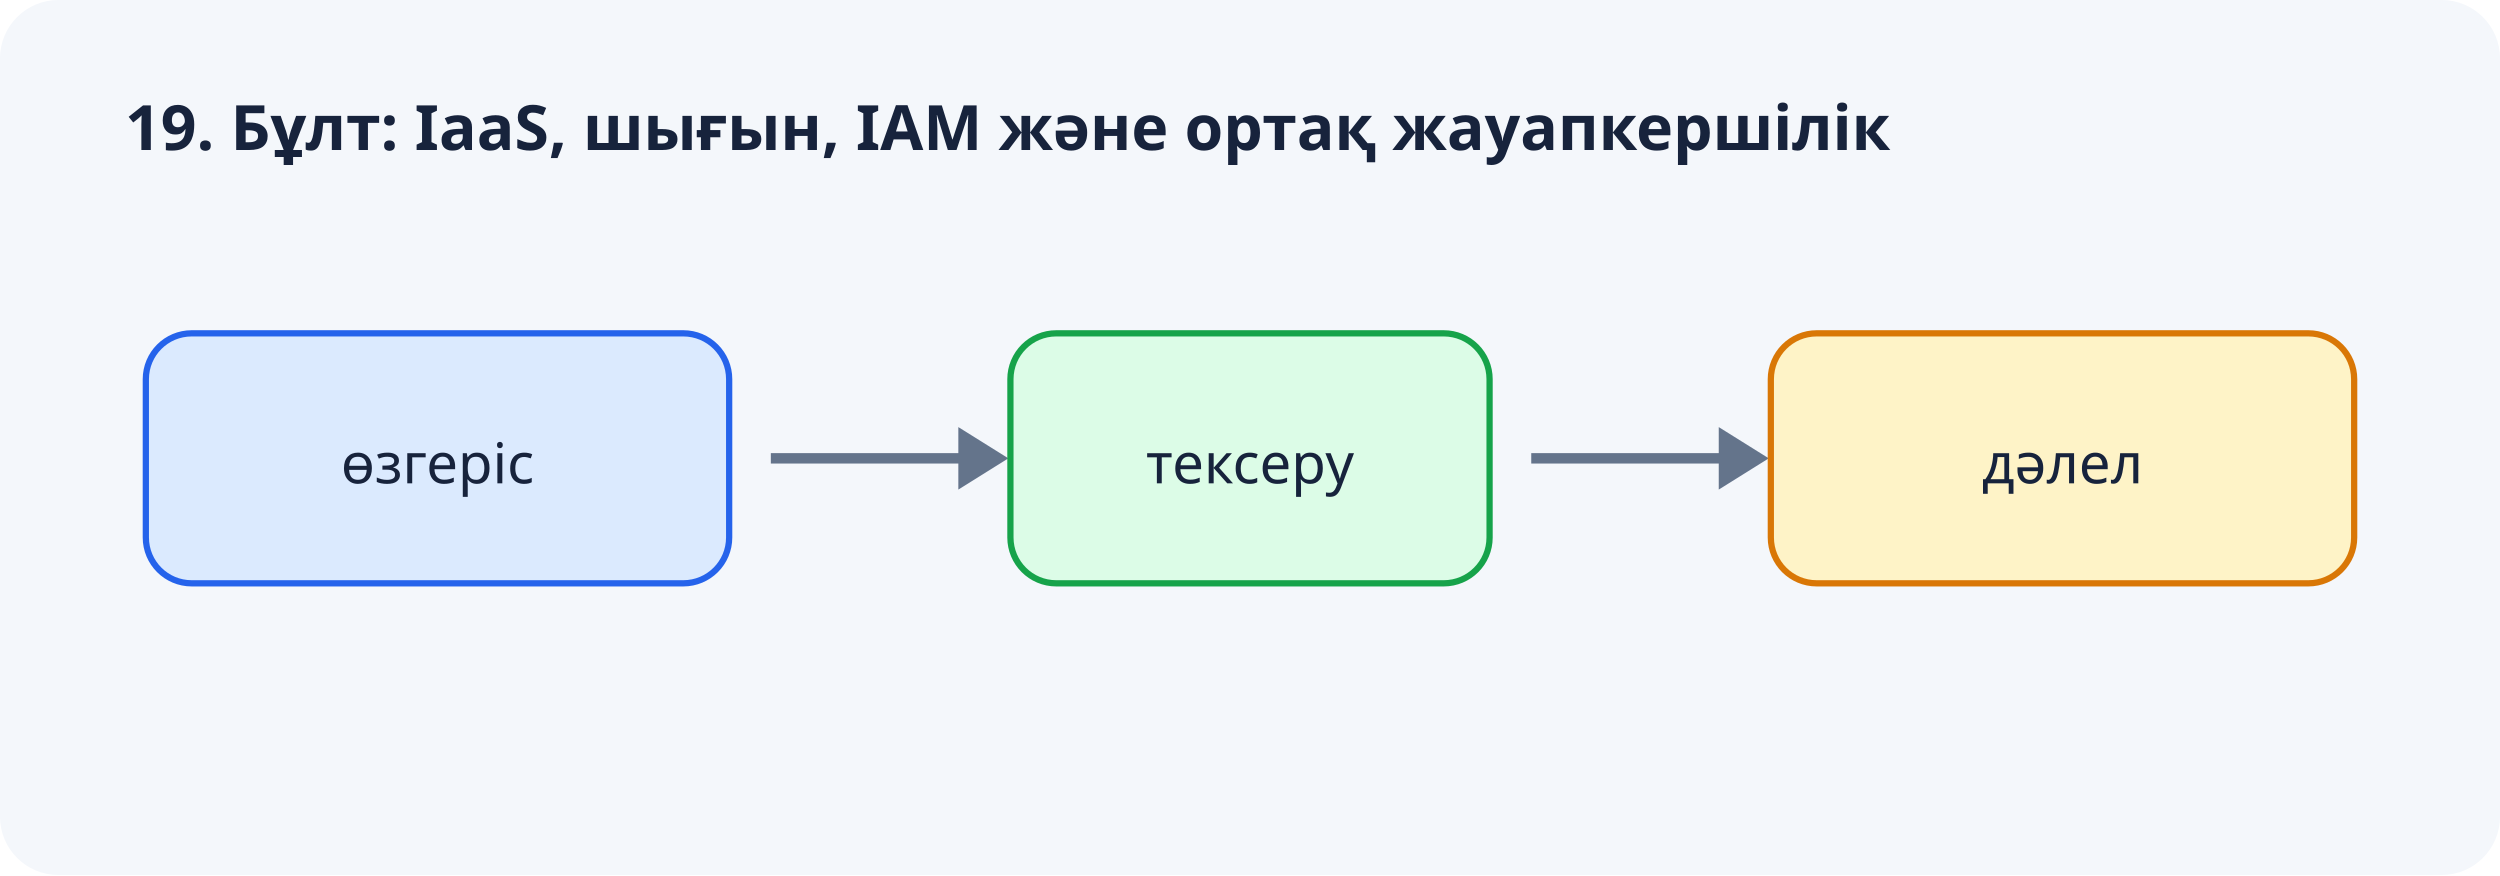
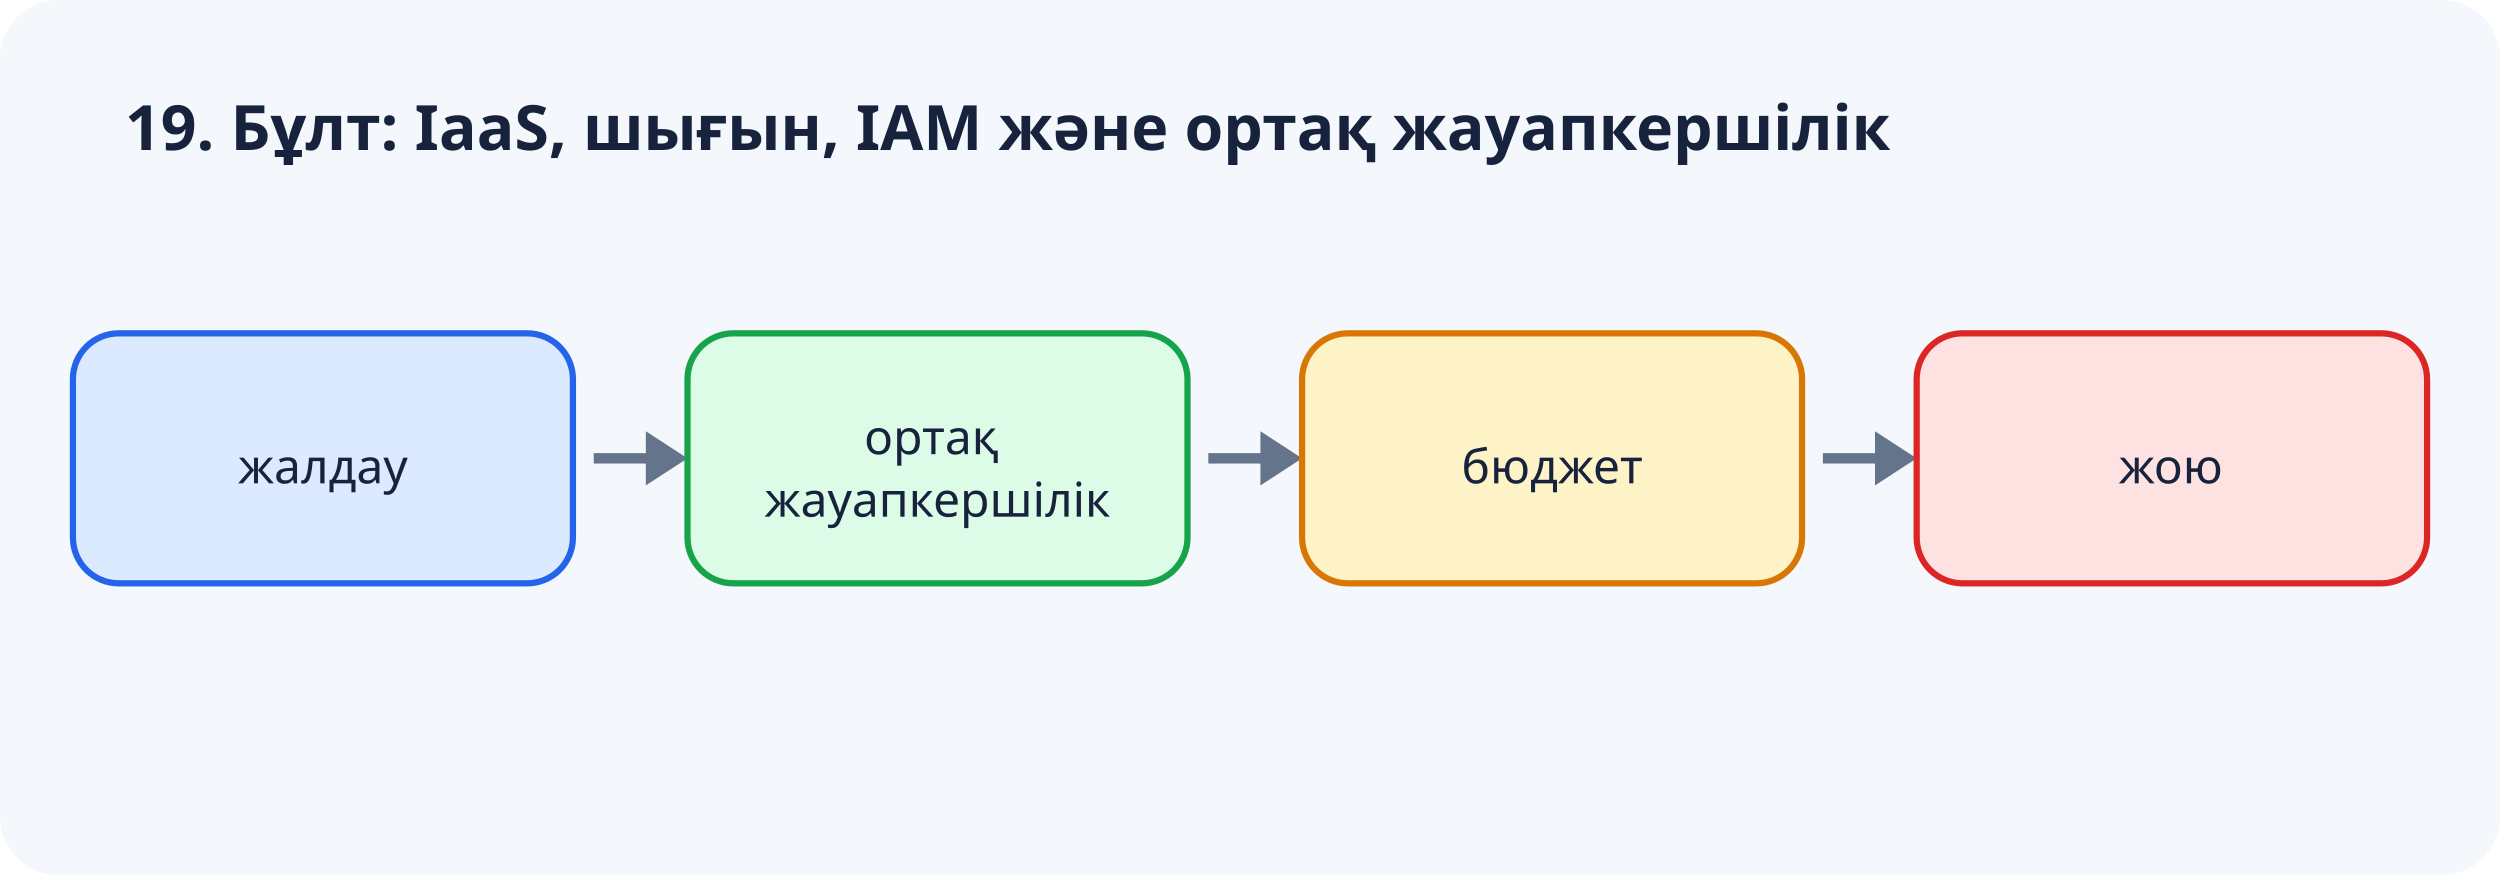
<svg xmlns="http://www.w3.org/2000/svg" width="1200" height="420" viewBox="0 0 1200 420" role="img" aria-labelledby="title desc">
  <rect width="1200" height="420" rx="28" fill="#f4f7fb" />
  <text x="60" y="72" font-family="system-ui,sans-serif" font-size="30" font-weight="700" fill="#17233c">19. Бұлт: IaaS, шығын, IAM және ортақ жауапкершілік</text>
-   <g font-family="system-ui,sans-serif" font-size="27" text-anchor="middle">
-     <rect x="70" y="160" width="280" height="120" rx="22" fill="#dbeafe" stroke="#2563eb" stroke-width="3" />
-     <text x="210" y="232" fill="#17233c">өзгеріс</text>
-     <path d="M370 220h100" stroke="#64748b" stroke-width="5" />
-     <path d="m460 205 24 15-24 15" fill="#64748b" />
-     <rect x="485" y="160" width="230" height="120" rx="22" fill="#dcfce7" stroke="#16a34a" stroke-width="3" />
-     <text x="600" y="232" fill="#17233c">тексеру</text>
-     <path d="M735 220h100" stroke="#64748b" stroke-width="5" />
-     <path d="m825 205 24 15-24 15" fill="#64748b" />
-     <rect x="850" y="160" width="280" height="120" rx="22" fill="#fef3c7" stroke="#d97706" stroke-width="3" />
-     <text x="990" y="232" fill="#17233c">дәлел</text>
+   <g font-family="system-ui,sans-serif" font-size="23" text-anchor="middle">
+     <rect x="35" y="160" width="240" height="120" rx="22" fill="#dbeafe" stroke="#2563eb" stroke-width="3" />
+     <text x="155" y="232" fill="#17233c">жалдау</text>
+     <path d="M285 220h35" stroke="#64748b" stroke-width="5" />
+     <path d="m310 207 20 13-20 13" fill="#64748b" />
+     <rect x="330" y="160" width="240" height="120" rx="22" fill="#dcfce7" stroke="#16a34a" stroke-width="3" />
+     <text x="450" fill="#17233c">
+       <tspan x="450" y="218">ортақ</tspan>
+       <tspan x="450" y="248">жауапкершілік</tspan>
+     </text>
+     <path d="M580 220h35" stroke="#64748b" stroke-width="5" />
+     <path d="m605 207 20 13-20 13" fill="#64748b" />
+     <rect x="625" y="160" width="240" height="120" rx="22" fill="#fef3c7" stroke="#d97706" stroke-width="3" />
+     <text x="745" y="232" fill="#17233c">бюджет</text>
+     <path d="M875 220h35" stroke="#64748b" stroke-width="5" />
+     <path d="m900 207 20 13-20 13" fill="#64748b" />
+     <rect x="920" y="160" width="245" height="120" rx="22" fill="#fee2e2" stroke="#dc2626" stroke-width="3" />
+     <text x="1042" y="232" fill="#17233c">жою</text>
  </g>
</svg>
